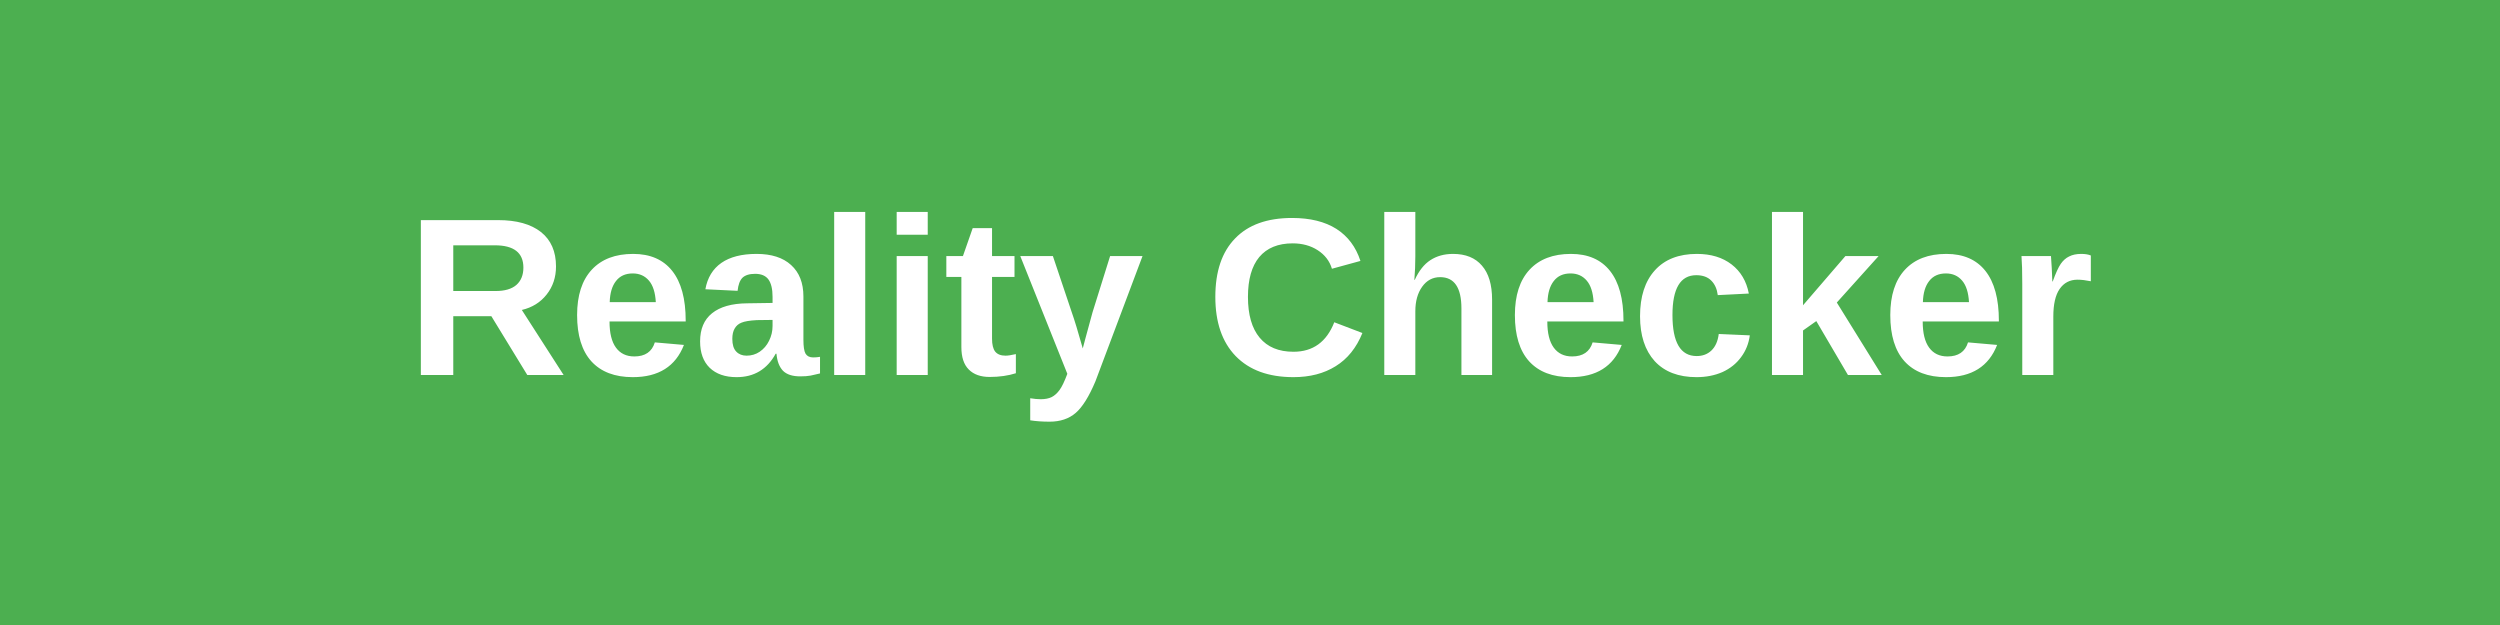
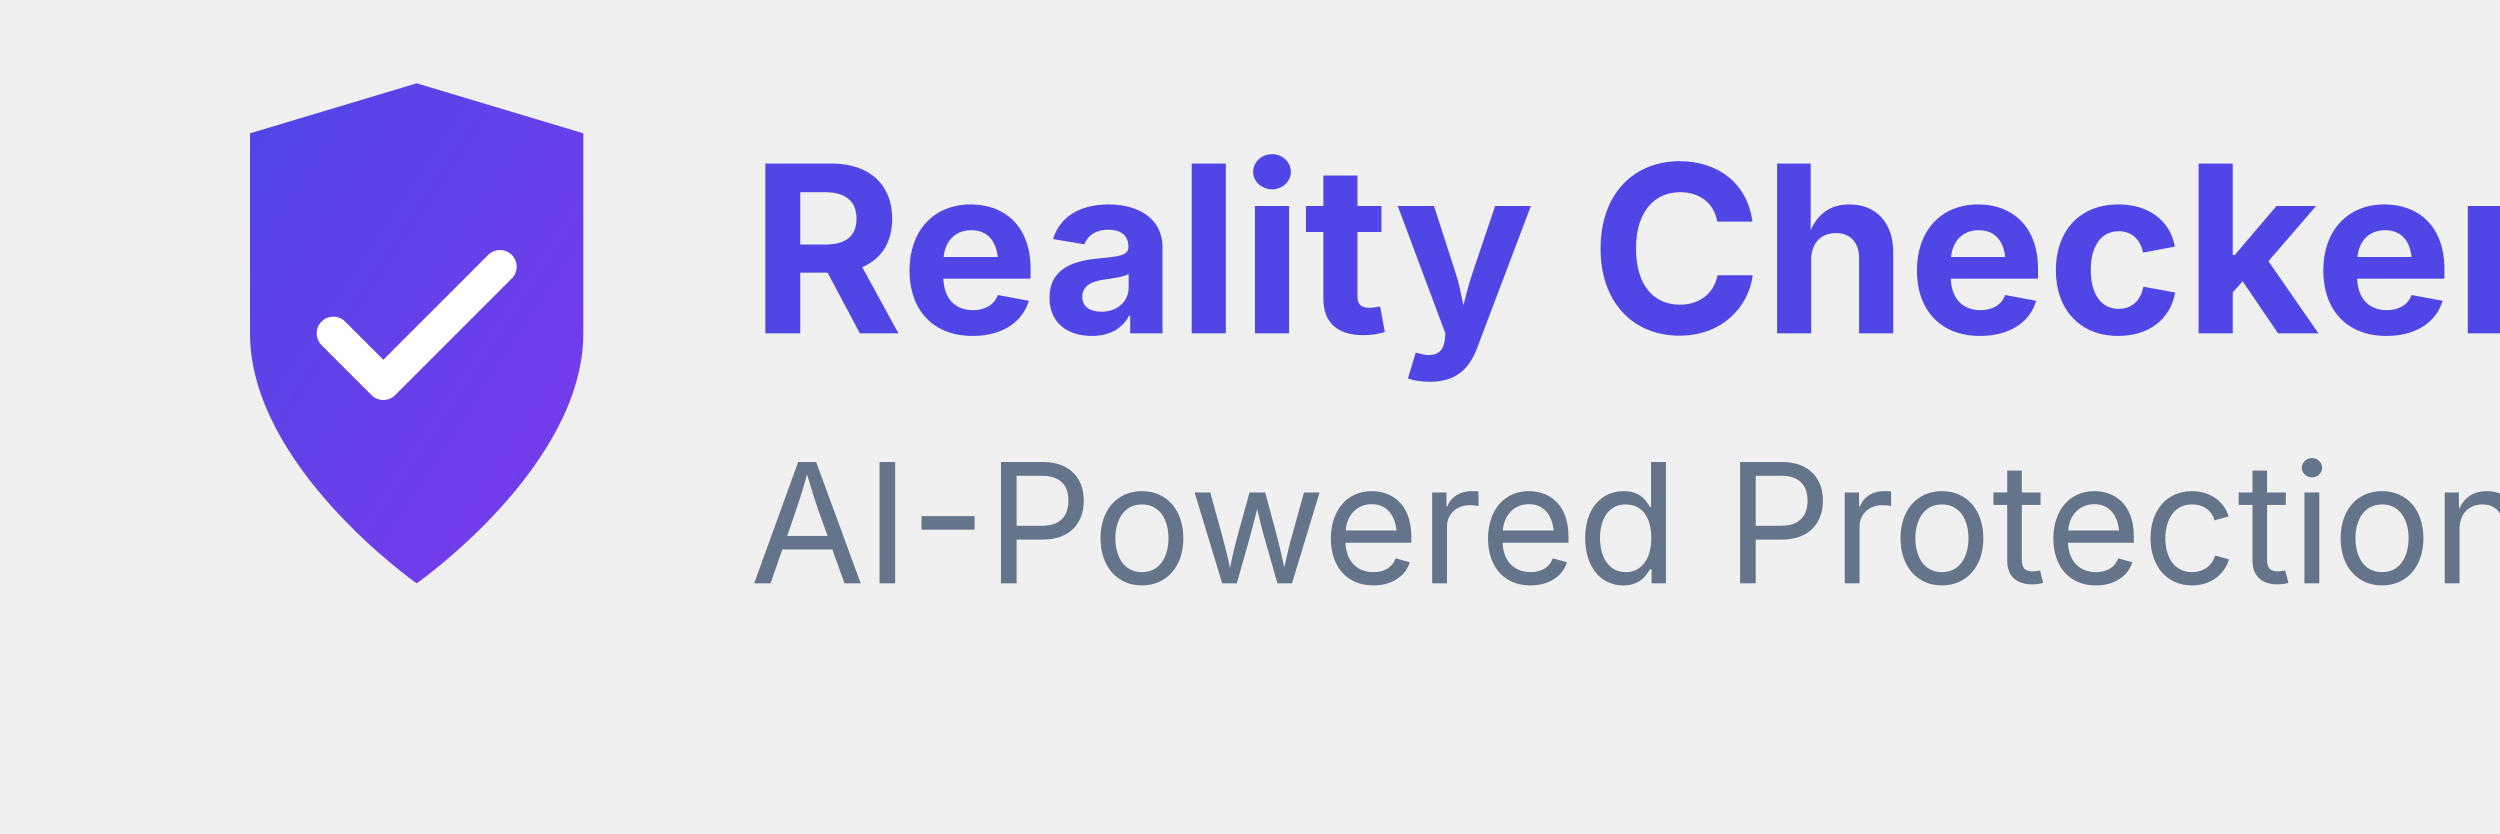
- <svg xmlns="http://www.w3.org/2000/svg" width="200" height="50" viewBox="0 0 200 50">
-   <rect width="200" height="50" fill="#4CAF50" />
-   <text x="100" y="30" font-family="Arial, sans-serif" font-size="18" font-weight="bold" fill="white" text-anchor="middle">Reality Checker</text>
+ <svg xmlns="http://www.w3.org/2000/svg" width="150" height="50" viewBox="0 0 150 50">
+   <defs>
+     <linearGradient id="logoGradient" x1="0%" y1="0%" x2="100%" y2="100%">
+       <stop offset="0%" style="stop-color:#4f46e5;stop-opacity:1" />
+       <stop offset="100%" style="stop-color:#7c3aed;stop-opacity:1" />
+     </linearGradient>
+   </defs>
+   <path d="M15 8 L25 5 L35 8 L35 20 C35 28 25 35 25 35 C25 35 15 28 15 20 Z" fill="url(#logoGradient)" stroke="none" />
+   <path d="M20 20 L23 23 L30 16" stroke="white" stroke-width="2" fill="none" stroke-linecap="round" stroke-linejoin="round" />
+   <text x="45" y="20" font-family="Inter, Arial, sans-serif" font-size="14" font-weight="700" fill="#4f46e5">
+     Reality Checker
+   </text>
+   <text x="45" y="35" font-family="Inter, Arial, sans-serif" font-size="10" font-weight="400" fill="#64748b">
+     AI-Powered Protection
+   </text>
</svg>
